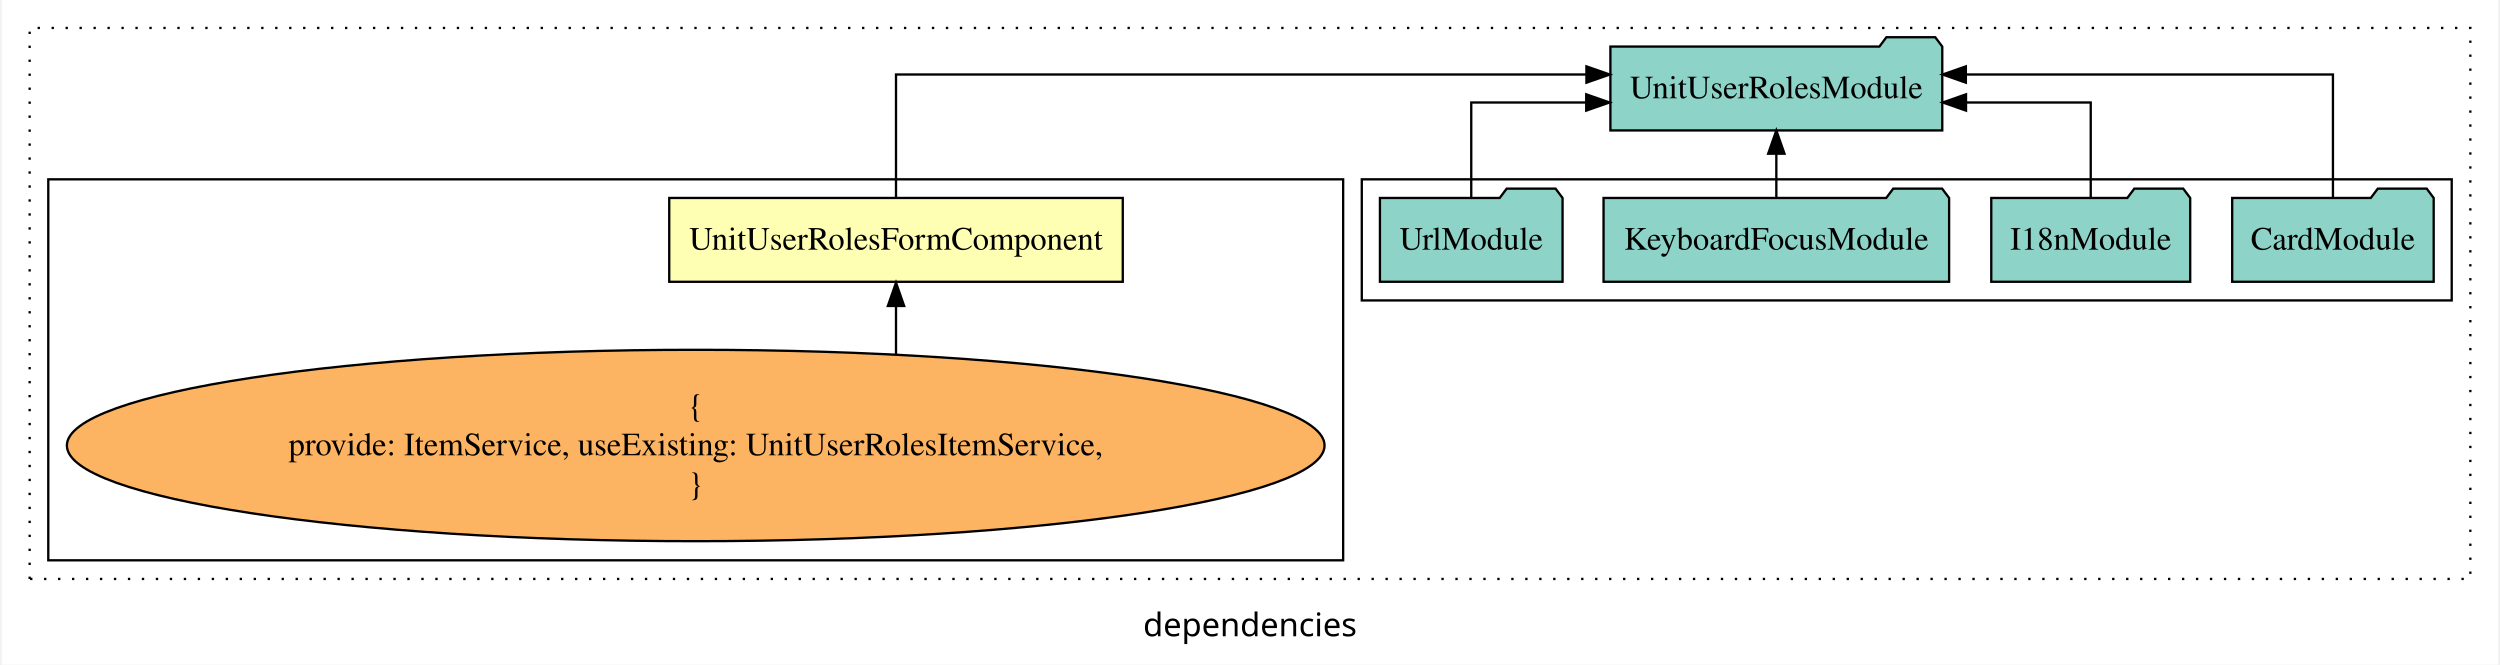
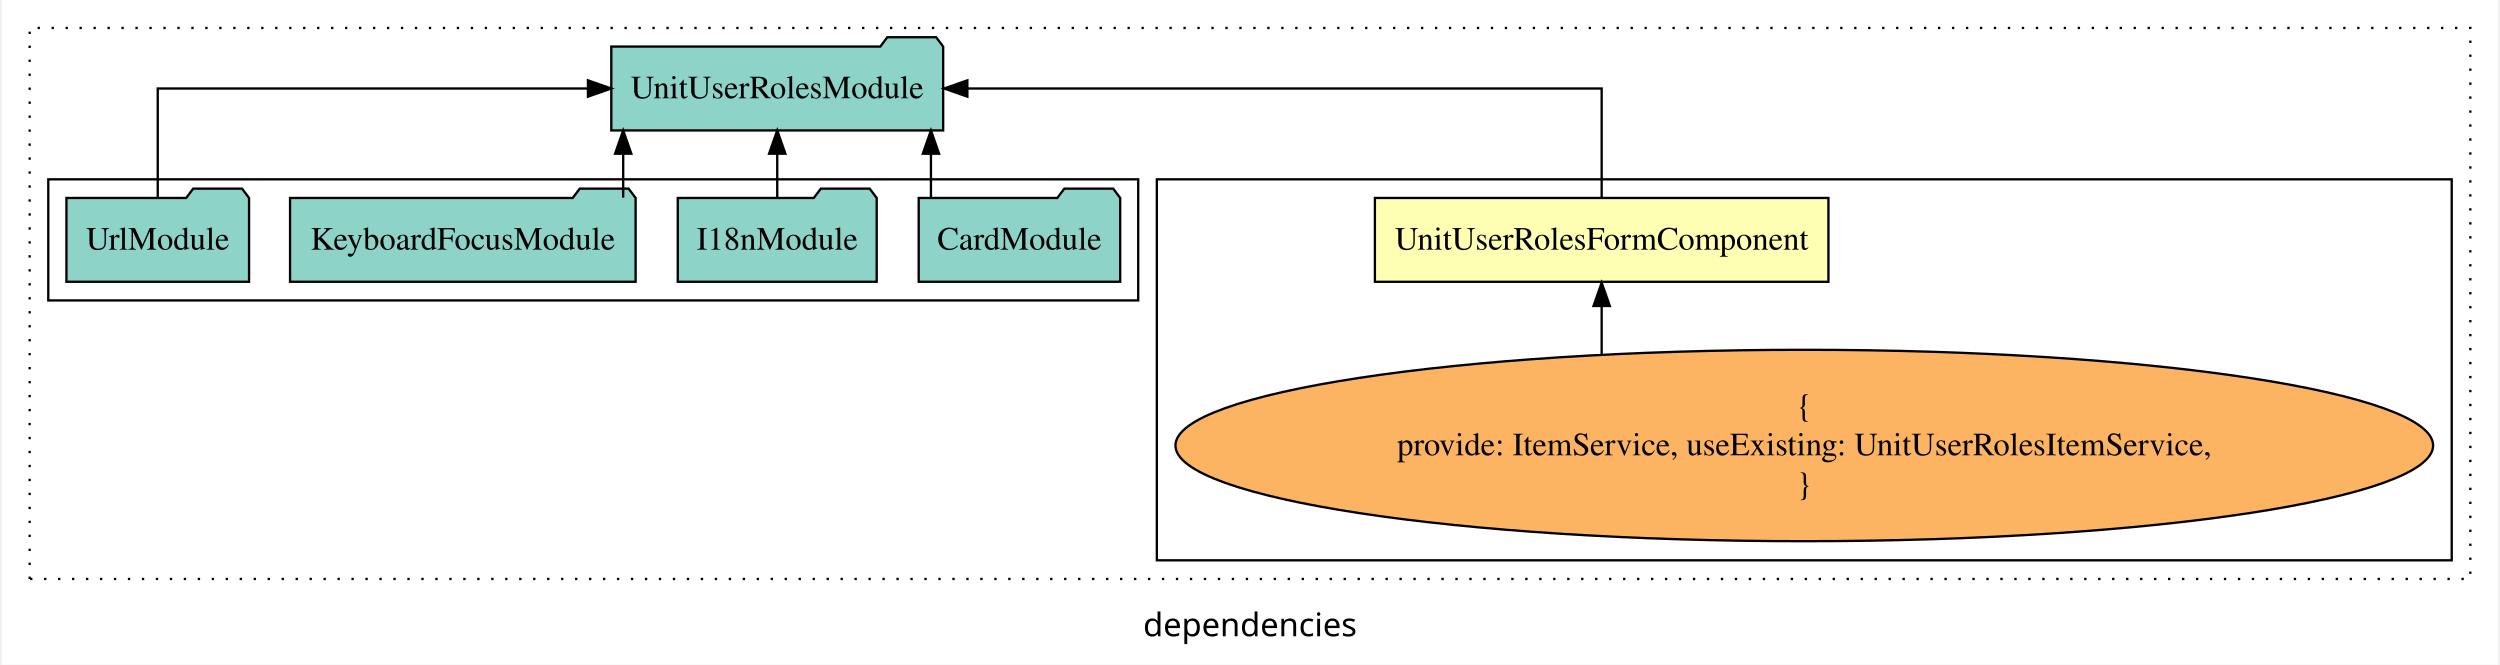
<svg xmlns="http://www.w3.org/2000/svg" width="1072pt" height="285pt" viewBox="0.00 0.00 1072.00 285.39">
  <g id="graph0" class="graph" transform="scale(1 1) rotate(0) translate(4 281.39)">
    <polygon fill="white" stroke="transparent" points="-4,4 -4,-281.39 1068,-281.39 1068,4 -4,4" />
    <text text-anchor="middle" x="532" y="-8.2" font-family="sans-serif" font-size="14.00">dependencies</text>
    <g id="clust1" class="cluster">
      <polygon fill="none" stroke="black" stroke-dasharray="1,5" points="8,-32.8 8,-269.39 1056,-269.39 1056,-32.8 8,-32.8" />
    </g>
+     <g id="clust3" class="cluster">
+       <polygon fill="none" stroke="black" points="492,-40.8 492,-204.39 1048,-204.39 1048,-40.8 492,-40.8" />
+     </g>
    <g id="clust4" class="cluster">
-       <polygon fill="none" stroke="black" points="580,-152.39 580,-204.39 1048,-204.39 1048,-152.39 580,-152.39" />
-     </g>
-     <g id="clust3" class="cluster">
-       <polygon fill="none" stroke="black" points="16,-40.8 16,-204.39 572,-204.39 572,-40.8 16,-40.8" />
+       <polygon fill="none" stroke="black" points="16,-152.39 16,-204.39 484,-204.39 484,-152.39 16,-152.39" />
    </g>
    <g id="node1" class="node">
-       <polygon fill="#ffffb3" stroke="black" points="477.37,-196.39 282.63,-196.39 282.63,-160.39 477.37,-160.39 477.37,-196.39" />
-       <text text-anchor="middle" x="380" y="-174.19" font-family="Times,serif" font-size="14.00">UnitUserRolesFormComponent</text>
+       <polygon fill="#ffffb3" stroke="black" points="780.37,-196.39 585.63,-196.39 585.63,-160.39 780.37,-160.39 780.37,-196.39" />
+       <text text-anchor="middle" x="683" y="-174.19" font-family="Times,serif" font-size="14.00">UnitUserRolesFormComponent</text>
    </g>
    <g id="node2" class="node">
-       <polygon fill="#8dd3c7" stroke="black" points="829.25,-261.39 826.25,-265.39 805.25,-265.39 802.25,-261.39 686.75,-261.39 686.75,-225.39 829.25,-225.39 829.25,-261.39" />
-       <text text-anchor="middle" x="758" y="-239.19" font-family="Times,serif" font-size="14.00">UnitUserRolesModule</text>
+       <polygon fill="#8dd3c7" stroke="black" points="400.25,-261.39 397.25,-265.39 376.25,-265.39 373.25,-261.39 257.75,-261.39 257.75,-225.39 400.25,-225.39 400.25,-261.39" />
+       <text text-anchor="middle" x="329" y="-239.19" font-family="Times,serif" font-size="14.00">UnitUserRolesModule</text>
    </g>
    <g id="edge1" class="edge">
-       <path fill="none" stroke="black" d="M380,-196.67C380,-217.71 380,-249.39 380,-249.39 380,-249.39 676.46,-249.39 676.46,-249.39" />
-       <polygon fill="black" stroke="black" points="676.46,-252.89 686.46,-249.39 676.46,-245.89 676.46,-252.89" />
+       <path fill="none" stroke="black" d="M683,-196.5C683,-215.73 683,-243.39 683,-243.39 683,-243.39 410.64,-243.39 410.64,-243.39" />
+       <polygon fill="black" stroke="black" points="410.64,-239.89 400.64,-243.39 410.64,-246.89 410.64,-239.89" />
    </g>
    <g id="node3" class="node">
-       <ellipse fill="#fdb462" stroke="black" cx="294" cy="-90.1" rx="270.01" ry="41.09" />
-       <text text-anchor="middle" x="294" y="-102.7" font-family="Times,serif" font-size="14.00">{</text>
-       <text text-anchor="middle" x="294" y="-85.9" font-family="Times,serif" font-size="14.00">    provide: ItemService, useExisting: UnitUserRolesItemService,</text>
-       <text text-anchor="middle" x="294" y="-69.1" font-family="Times,serif" font-size="14.00">}</text>
+       <ellipse fill="#fdb462" stroke="black" cx="770" cy="-90.1" rx="270.01" ry="41.09" />
+       <text text-anchor="middle" x="770" y="-102.7" font-family="Times,serif" font-size="14.00">{</text>
+       <text text-anchor="middle" x="770" y="-85.9" font-family="Times,serif" font-size="14.00">    provide: ItemService, useExisting: UnitUserRolesItemService,</text>
+       <text text-anchor="middle" x="770" y="-69.1" font-family="Times,serif" font-size="14.00">}</text>
    </g>
    <g id="edge2" class="edge">
-       <path fill="none" stroke="black" d="M380,-129.34C380,-129.34 380,-150.01 380,-150.01" />
-       <polygon fill="black" stroke="black" points="376.5,-150.01 380,-160.01 383.5,-150.01 376.5,-150.01" />
+       <path fill="none" stroke="black" d="M683,-129.34C683,-129.34 683,-150.01 683,-150.01" />
+       <polygon fill="black" stroke="black" points="679.5,-150.01 683,-160.01 686.5,-150.01 679.5,-150.01" />
    </g>
    <g id="node4" class="node">
-       <polygon fill="#8dd3c7" stroke="black" points="1040.26,-196.39 1037.26,-200.39 1016.26,-200.39 1013.26,-196.39 953.74,-196.39 953.74,-160.39 1040.26,-160.39 1040.26,-196.39" />
-       <text text-anchor="middle" x="997" y="-174.19" font-family="Times,serif" font-size="14.00">CardModule</text>
+       <polygon fill="#8dd3c7" stroke="black" points="476.26,-196.39 473.26,-200.39 452.26,-200.39 449.26,-196.39 389.74,-196.39 389.74,-160.39 476.26,-160.39 476.26,-196.39" />
+       <text text-anchor="middle" x="433" y="-174.19" font-family="Times,serif" font-size="14.00">CardModule</text>
    </g>
    <g id="edge3" class="edge">
-       <path fill="none" stroke="black" d="M997,-196.67C997,-217.71 997,-249.39 997,-249.39 997,-249.39 839.38,-249.39 839.38,-249.39" />
-       <polygon fill="black" stroke="black" points="839.38,-245.89 829.38,-249.39 839.38,-252.89 839.38,-245.89" />
+       <path fill="none" stroke="black" d="M395,-196.5C395,-196.5 395,-215.38 395,-215.38" />
+       <polygon fill="black" stroke="black" points="391.5,-215.38 395,-225.38 398.5,-215.38 391.5,-215.38" />
    </g>
    <g id="node5" class="node">
-       <polygon fill="#8dd3c7" stroke="black" points="935.71,-196.39 932.71,-200.39 911.71,-200.39 908.71,-196.39 850.29,-196.39 850.29,-160.39 935.71,-160.39 935.71,-196.39" />
-       <text text-anchor="middle" x="893" y="-174.19" font-family="Times,serif" font-size="14.00">I18nModule</text>
+       <polygon fill="#8dd3c7" stroke="black" points="371.71,-196.39 368.71,-200.39 347.71,-200.39 344.71,-196.39 286.29,-196.39 286.29,-160.39 371.71,-160.39 371.71,-196.39" />
+       <text text-anchor="middle" x="329" y="-174.19" font-family="Times,serif" font-size="14.00">I18nModule</text>
    </g>
    <g id="edge4" class="edge">
-       <path fill="none" stroke="black" d="M893,-196.41C893,-213.76 893,-237.39 893,-237.39 893,-237.39 839.45,-237.39 839.45,-237.39" />
-       <polygon fill="black" stroke="black" points="839.45,-233.89 829.45,-237.39 839.45,-240.89 839.45,-233.89" />
+       <path fill="none" stroke="black" d="M329,-196.5C329,-196.5 329,-215.38 329,-215.38" />
+       <polygon fill="black" stroke="black" points="325.5,-215.38 329,-225.38 332.5,-215.38 325.5,-215.38" />
    </g>
    <g id="node6" class="node">
-       <polygon fill="#8dd3c7" stroke="black" points="832.19,-196.39 829.19,-200.39 808.19,-200.39 805.19,-196.39 683.81,-196.39 683.81,-160.39 832.19,-160.39 832.19,-196.39" />
-       <text text-anchor="middle" x="758" y="-174.19" font-family="Times,serif" font-size="14.00">KeyboardFocusModule</text>
+       <polygon fill="#8dd3c7" stroke="black" points="268.19,-196.39 265.19,-200.39 244.19,-200.39 241.19,-196.39 119.81,-196.39 119.81,-160.39 268.19,-160.39 268.19,-196.39" />
+       <text text-anchor="middle" x="194" y="-174.19" font-family="Times,serif" font-size="14.00">KeyboardFocusModule</text>
    </g>
    <g id="edge5" class="edge">
-       <path fill="none" stroke="black" d="M758,-196.5C758,-196.5 758,-215.38 758,-215.38" />
-       <polygon fill="black" stroke="black" points="754.5,-215.38 758,-225.38 761.5,-215.38 754.5,-215.38" />
+       <path fill="none" stroke="black" d="M262.86,-196.5C262.86,-196.5 262.86,-215.38 262.86,-215.38" />
+       <polygon fill="black" stroke="black" points="259.36,-215.38 262.86,-225.38 266.36,-215.38 259.36,-215.38" />
    </g>
    <g id="node7" class="node">
-       <polygon fill="#8dd3c7" stroke="black" points="666.21,-196.39 663.21,-200.39 642.21,-200.39 639.21,-196.39 587.79,-196.39 587.79,-160.39 666.21,-160.39 666.21,-196.39" />
-       <text text-anchor="middle" x="627" y="-174.19" font-family="Times,serif" font-size="14.00">UrlModule</text>
+       <polygon fill="#8dd3c7" stroke="black" points="102.21,-196.39 99.21,-200.39 78.21,-200.39 75.21,-196.39 23.79,-196.39 23.79,-160.39 102.21,-160.39 102.21,-196.39" />
+       <text text-anchor="middle" x="63" y="-174.19" font-family="Times,serif" font-size="14.00">UrlModule</text>
    </g>
    <g id="edge6" class="edge">
-       <path fill="none" stroke="black" d="M627,-196.41C627,-213.76 627,-237.39 627,-237.39 627,-237.39 676.37,-237.39 676.37,-237.39" />
-       <polygon fill="black" stroke="black" points="676.37,-240.89 686.37,-237.39 676.37,-233.89 676.37,-240.89" />
+       <path fill="none" stroke="black" d="M63,-196.5C63,-215.73 63,-243.39 63,-243.39 63,-243.39 247.72,-243.39 247.72,-243.39" />
+       <polygon fill="black" stroke="black" points="247.72,-246.89 257.72,-243.39 247.72,-239.89 247.72,-246.89" />
    </g>
  </g>
</svg>
